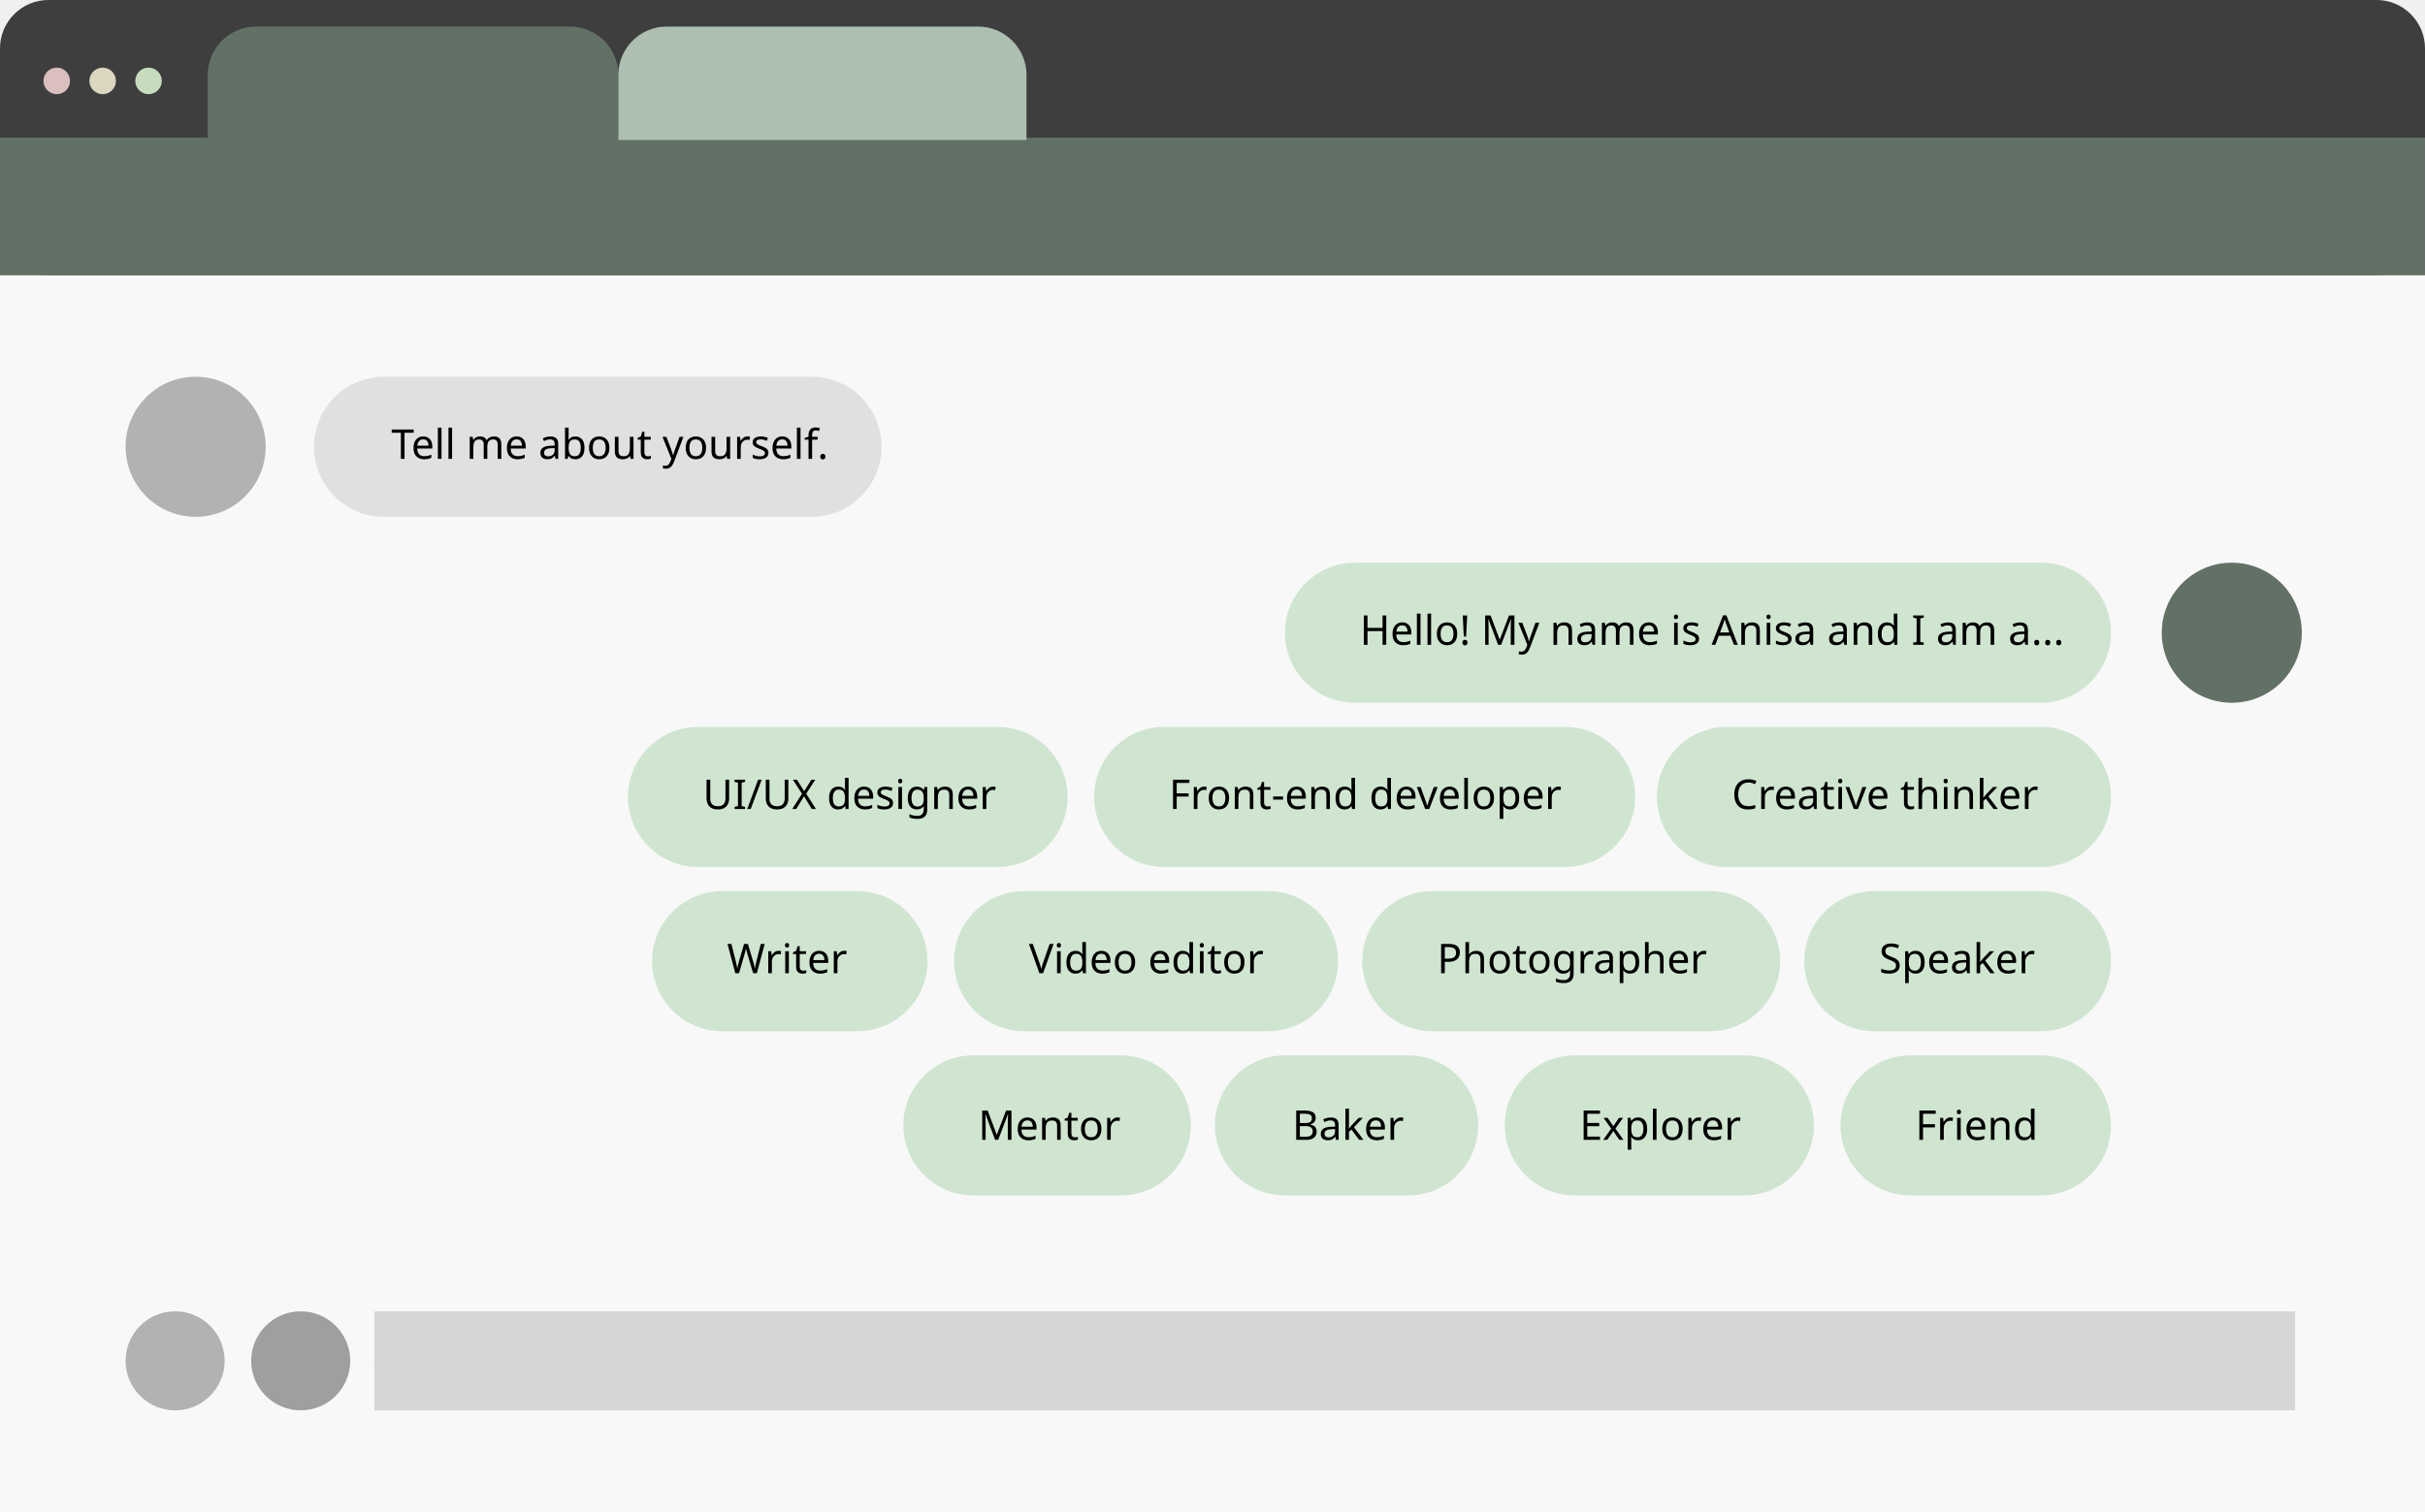
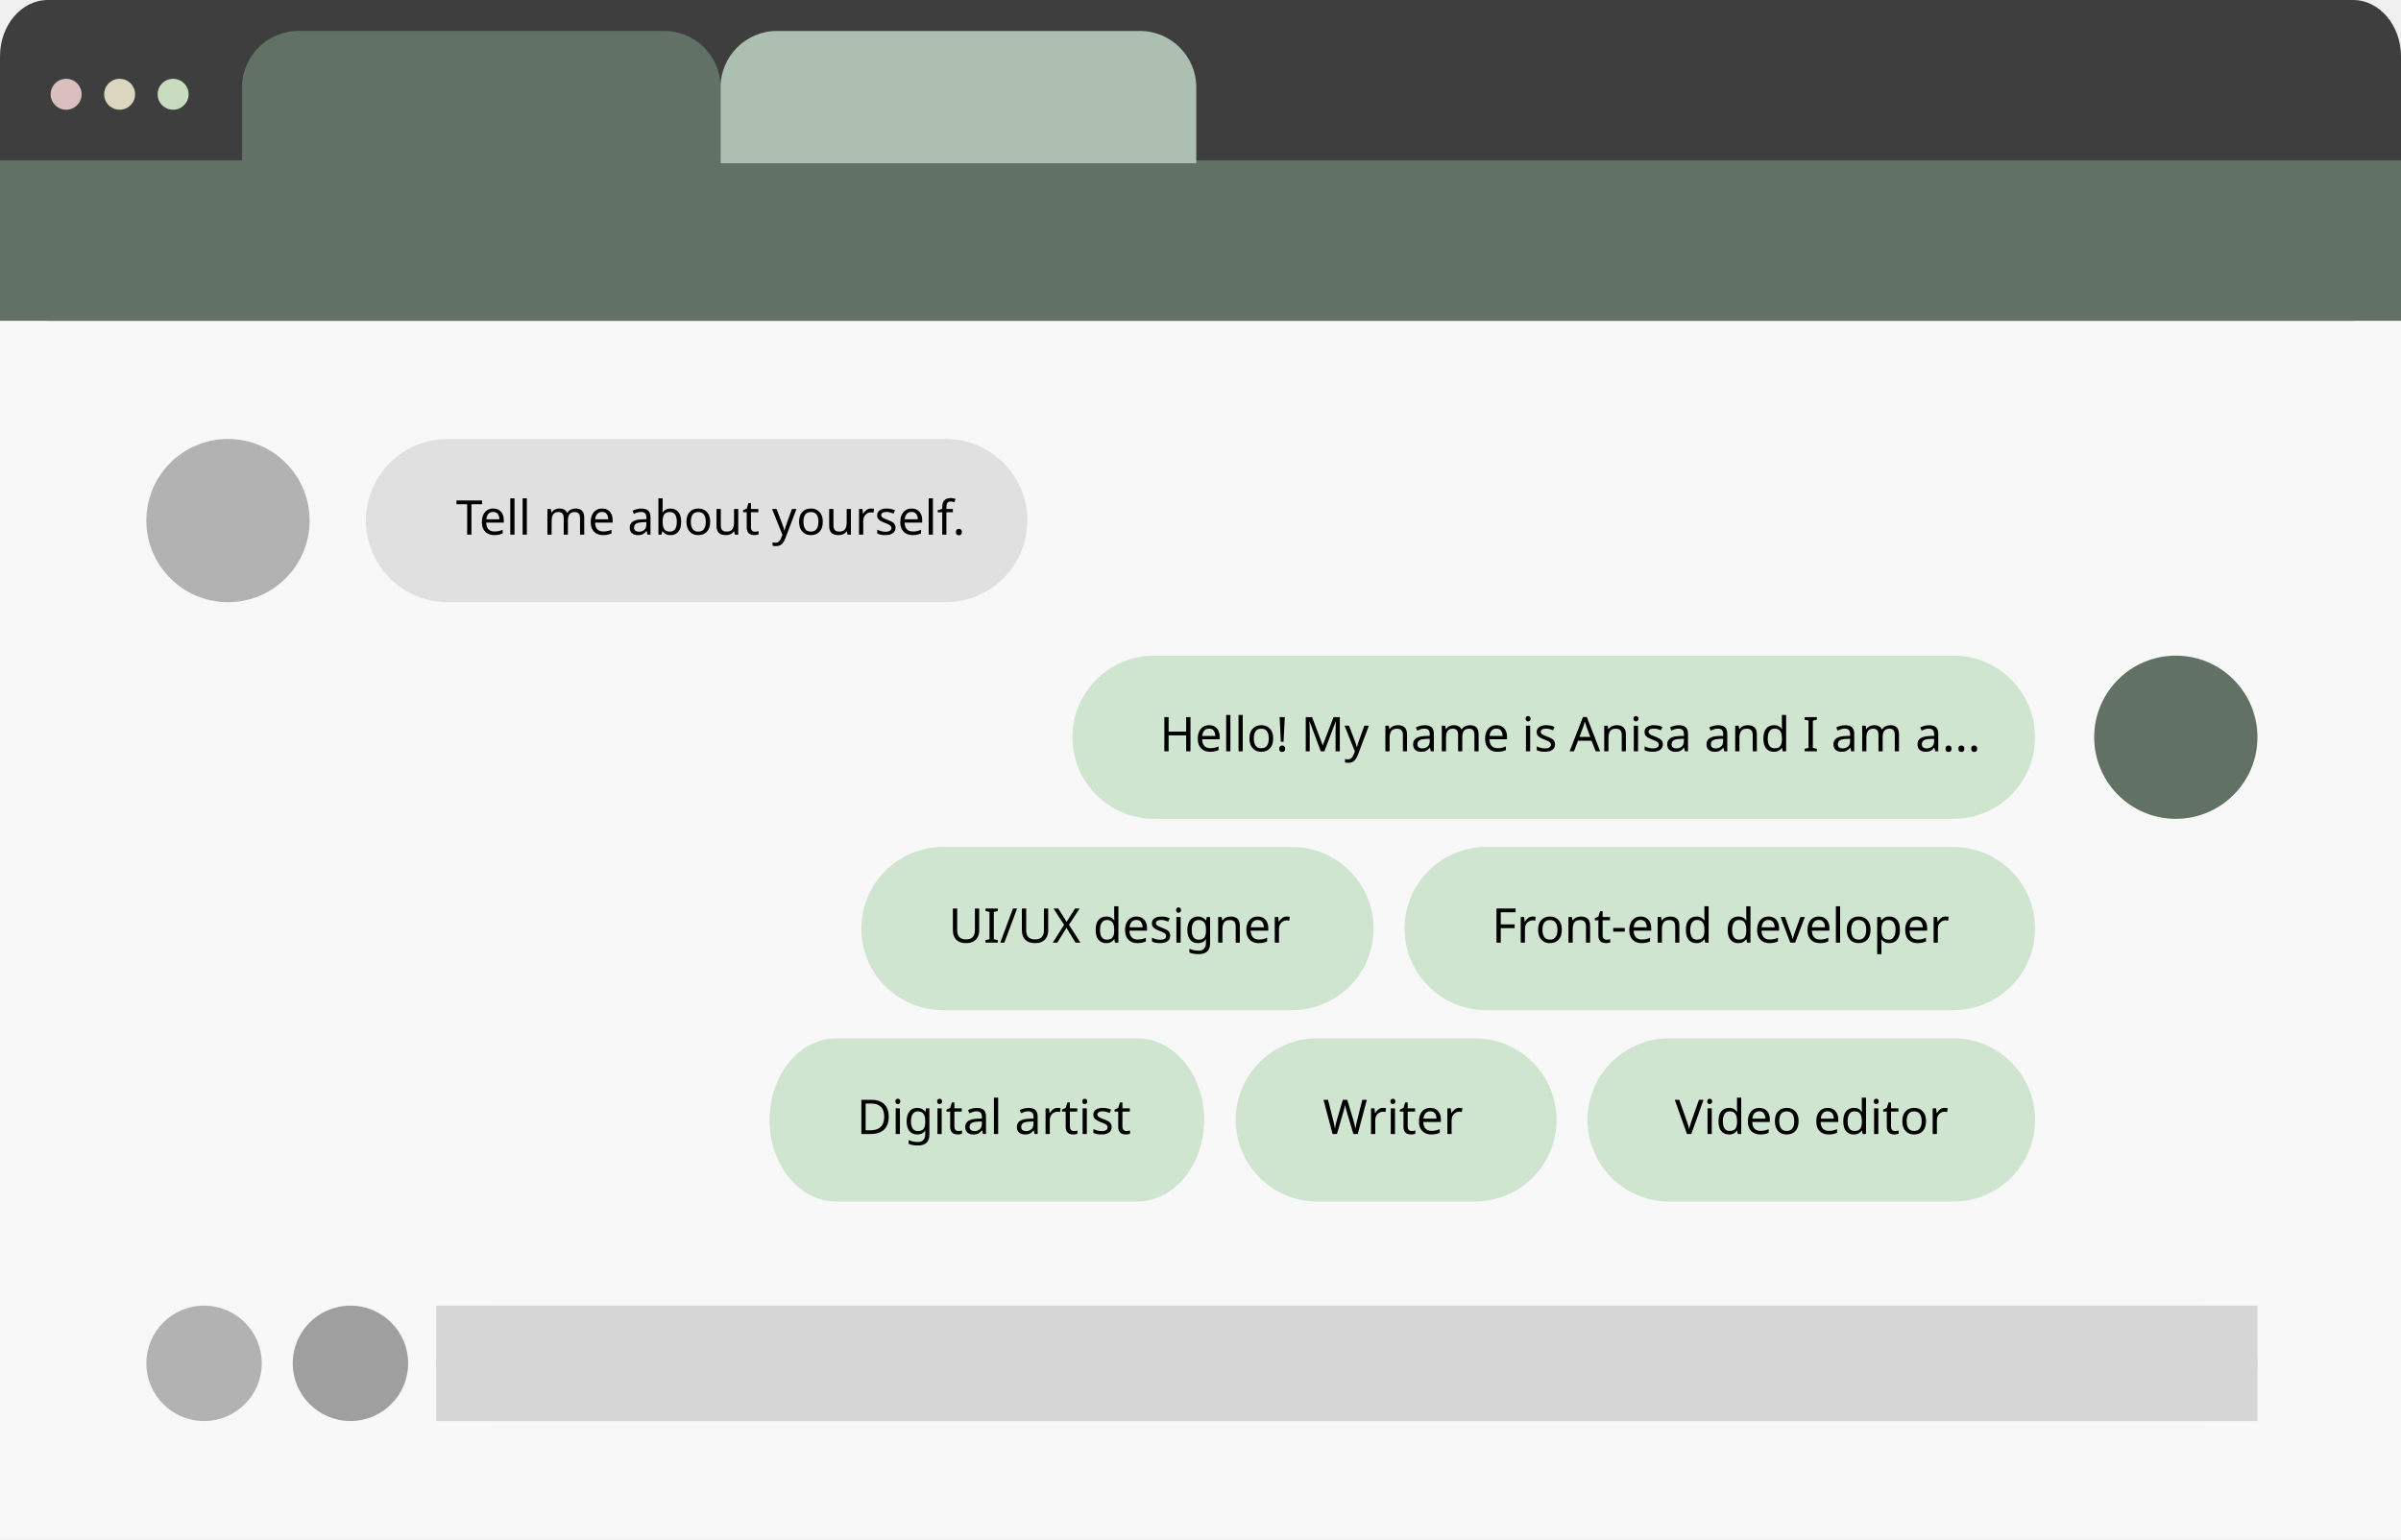
- <svg xmlns="http://www.w3.org/2000/svg" version="1.1" id="Layer_1" x="0px" y="0px" viewBox="0 0 1004 626" style="enable-background:new 0 0 1004 626;" xml:space="preserve">
+ <svg xmlns="http://www.w3.org/2000/svg" version="1.1" id="Layer_1" x="0px" y="0px" viewBox="0 0 853 547" style="enable-background:new 0 0 853 547;" xml:space="preserve">
  <style type="text/css">
	.st0{fill:#F8F8F8;}
- 	.st1{fill:#D6D6D6;}
- 	.st2{fill:#CFE5D0;}
- 	.st3{fill:#B2B2B2;}
- 	.st4{fill:#E0E0E0;}
- 	.st5{font-family:'ProximaNova-Regular';}
- 	.st6{font-size:17px;}
- 	.st7{fill:#3E3E3E;}
- 	.st8{fill:#627166;}
- 	.st9{fill:#ACBFB1;}
- 	.st10{fill:#DBBFBF;}
- 	.st11{fill:#DBD6BF;}
- 	.st12{fill:#C7DBBF;}
+ 	.st1{fill:#B2B2B2;}
+ 	.st2{fill:#E0E0E0;}
+ 	.st3{font-family:'ProximaNova-Regular';}
+ 	.st4{font-size:17px;}
+ 	.st5{fill:#3E3E3E;}
+ 	.st6{fill:#627166;}
+ 	.st7{fill:#ACBFB1;}
+ 	.st8{fill:#DBBFBF;}
+ 	.st9{fill:#DBD6BF;}
+ 	.st10{fill:#C7DBBF;}
+ 	.st11{fill:#CFE5D0;}
+ 	.st12{fill:#D6D6D6;}
	.st13{fill:#FFFFFF;}
	.st14{fill:#DEDDDD;}
	.st15{fill:#C4C4C4;}
	.st16{fill:#9F9F9F;}
</style>
-   <rect id="Rectangle_17-2" y="114" class="st0" width="1004" height="512" />
-   <path class="st1" d="M929.7,584H175.5c-11.3,0-20.5-9.2-20.5-20.5l0,0c0-11.3,9.2-20.5,20.5-20.5h754.2c11.3,0,20.5,9.2,20.5,20.5  l0,0C950.2,574.8,941,584,929.7,584z" />
-   <path id="Rectangle_16_1_" class="st2" d="M791,437h54c16,0,29,13,29,29l0,0c0,16-13,29-29,29h-54c-16,0-29-13-29-29l0,0  C762,450,775,437,791,437z" />
-   <circle id="asker_bubble" class="st3" cx="81" cy="185" r="29" />
-   <path id="Rectangle_4" class="st4" d="M159,156h177c16,0,29,13,29,29l0,0c0,16-13,29-29,29H159c-16,0-29-13-29-29l0,0  C130,169,143,156,159,156z" />
-   <text transform="matrix(1 0 0 1 162 190)" class="st5 st6">Tell me about yourself.</text>
-   <path id="browser" class="st7" d="M20,0h964c11,0,20,9,20,20v74c0,11-9,20-20,20H20c-11,0-20-9-20-20V20C0,9,9,0,20,0z" />
-   <rect id="browser_below" y="57" class="st8" width="1004" height="57" />
-   <path id="browser_tab_1" class="st8" d="M106,11h130c11,0,20,9,20,20v27H86V31C86,20,95,11,106,11z" />
-   <path id="browser_tab_2" class="st9" d="M276,11h129c11,0,20,9,20,20v27H256V31C256,20,265,11,276,11z" />
-   <circle id="browser_button_1" class="st10" cx="23.5" cy="33.5" r="5.5" />
-   <circle id="browser_button_2" class="st11" cx="42.5" cy="33.5" r="5.5" />
-   <circle id="browser_button_3" class="st12" cx="61.5" cy="33.5" r="5.5" />
-   <path id="Rectangle_5" class="st2" d="M561,233h284c16,0,29,13,29,29l0,0c0,16-13,29-29,29l0,0H561c-16,0-29-13-29-29l0,0l0,0  C532,246,545,233,561,233z" />
-   <text transform="matrix(1 0 0 1 563 267)" class="st5 st6">Hello! My name is Anisa and I am a...</text>
-   <path id="Rectangle_6" class="st2" d="M289,301h124c16,0,29,13,29,29l0,0c0,16-13,29-29,29H289c-16,0-29-13-29-29l0,0  C260,314,273,301,289,301z" />
-   <text transform="matrix(1 0 0 1 291 335)" class="st5 st6">UI/UX designer</text>
-   <path id="Rectangle_7" class="st2" d="M482,301h166c16,0,29,13,29,29l0,0c0,16-13,29-29,29H482c-16,0-29-13-29-29l0,0  C453,314,466,301,482,301z" />
-   <text transform="matrix(1 0 0 1 484 335)" class="st5 st6">Front-end developer</text>
-   <path id="Rectangle_8" class="st2" d="M715,301h130c16,0,29,13,29,29l0,0c0,16-13,29-29,29H715c-16,0-29-13-29-29l0,0  C686,314,699,301,715,301z" />
-   <text transform="matrix(1 0 0 1 717 335)" class="st5 st6">Creative thinker</text>
-   <path id="Rectangle_9" class="st2" d="M299,369h56c16,0,29,13,29,29l0,0c0,16-13,29-29,29l0,0h-56c-16,0-29-13-29-29l0,0l0,0  C270,382,283,369,299,369z" />
-   <text transform="matrix(1 0 0 1 301 403)" class="st5 st6">Writer</text>
-   <path id="Rectangle_11" class="st2" d="M424,369h101c16,0,29,13,29,29l0,0c0,16-13,29-29,29l0,0H424c-16,0-29-13-29-29l0,0l0,0  C395,382,408,369,424,369z" />
-   <text transform="matrix(1 0 0 1 426 403)" class="st5 st6">Video editor</text>
-   <path id="Rectangle_14" class="st2" d="M593,369h115c16,0,29,13,29,29l0,0c0,16-13,29-29,29l0,0H593c-16,0-29-13-29-29l0,0l0,0  C564,382,577,369,593,369z" />
-   <text transform="matrix(1 0 0 1 595 403)" class="st5 st6">Photographer</text>
-   <path id="Rectangle_10" class="st2" d="M776,369h69c16,0,29,13,29,29l0,0c0,16-13,29-29,29l0,0h-69c-16,0-29-13-29-29l0,0l0,0  C747,382,760,369,776,369z" />
-   <text transform="matrix(1 0 0 1 778 403)" class="st5 st6">Speaker</text>
-   <path id="Rectangle_13" class="st2" d="M403,437h61c16,0,29,13,29,29l0,0c0,16-13,29-29,29l0,0h-61c-16,0-29-13-29-29l0,0l0,0  C374,450,387,437,403,437z" />
-   <text transform="matrix(1 0 0 1 405 472)" class="st5 st6">Mentor</text>
-   <path id="Rectangle_12" class="st2" d="M532,437h51c16,0,29,13,29,29l0,0c0,16-13,29-29,29l0,0h-51c-16,0-29-13-29-29l0,0l0,0  C503,450,516,437,532,437z" />
-   <text transform="matrix(1 0 0 1 535 472)" class="st5 st6">Baker</text>
-   <path id="Rectangle_15" class="st2" d="M652,437h70c16,0,29,13,29,29l0,0c0,16-13,29-29,29l0,0h-70c-16,0-29-13-29-29l0,0l0,0  C623,450,636,437,652,437z" />
-   <text transform="matrix(1 0 0 1 654 472)" class="st5 st6">Explorer</text>
-   <text transform="matrix(1 0 0 1 793 472)" class="st5 st6">Friend</text>
-   <circle class="st8" cx="924" cy="262" r="29" />
+   <rect id="Rectangle_17-2" y="114" class="st0" width="853" height="433" />
+   <circle id="asker_bubble" class="st1" cx="81" cy="185" r="29" />
+   <path id="Rectangle_4" class="st2" d="M159,156h177c16,0,29,13,29,29l0,0c0,16-13,29-29,29H159c-16,0-29-13-29-29l0,0  C130,169,143,156,159,156z" />
+   <text transform="matrix(1 0 0 1 162 190)" class="st3 st4">Tell me about yourself.</text>
+   <path id="browser" class="st5" d="M17,0h819c9.3,0,17,9,17,20v74c0,11-7.6,20-17,20H17c-9.3,0-17-9-17-20V20C0,9,7.6,0,17,0z" />
+   <rect id="browser_below" y="57" class="st6" width="853" height="57" />
+   <path id="browser_tab_1" class="st6" d="M106,11h130c11,0,20,9,20,20v27H86V31C86,20,95,11,106,11z" />
+   <path id="browser_tab_2" class="st7" d="M276,11h129c11,0,20,9,20,20v27H256V31C256,20,265,11,276,11z" />
+   <circle id="browser_button_1" class="st8" cx="23.5" cy="33.5" r="5.5" />
+   <circle id="browser_button_2" class="st9" cx="42.5" cy="33.5" r="5.5" />
+   <circle id="browser_button_3" class="st10" cx="61.5" cy="33.5" r="5.5" />
+   <path id="Rectangle_5" class="st11" d="M410,233h284c16,0,29,13,29,29l0,0c0,16-13,29-29,29l0,0H410c-16,0-29-13-29-29l0,0l0,0  C381,246,394,233,410,233z" />
+   <text transform="matrix(1 0 0 1 412 267)" class="st3 st4">Hello! My name is Anisa and I am a...</text>
+   <path id="Rectangle_6" class="st11" d="M335,301h124c16,0,29,13,29,29l0,0c0,16-13,29-29,29H335c-16,0-29-13-29-29l0,0  C306,314,319,301,335,301z" />
+   <text transform="matrix(1 0 0 1 337 335)" class="st3 st4">UI/UX designer</text>
+   <path id="Rectangle_7" class="st11" d="M528,301h166c16,0,29,13,29,29l0,0c0,16-13,29-29,29H528c-16,0-29-13-29-29l0,0  C499,314,512,301,528,301z" />
+   <text transform="matrix(1 0 0 1 530 335)" class="st3 st4">Front-end developer</text>
+   <path id="Rectangle_8" class="st11" d="M297.2,369H404c13.2,0,23.8,13,23.8,29l0,0c0,16-10.7,29-23.8,29H297.2  c-13.2,0-23.8-13-23.8-29l0,0C273.4,382,284,369,297.2,369z" />
+   <text transform="matrix(1 0 0 1 304.3645 403)" class="st3 st4">Digital artist</text>
+   <path id="Rectangle_9" class="st11" d="M468,369h56c16,0,29,13,29,29l0,0c0,16-13,29-29,29l0,0h-56c-16,0-29-13-29-29l0,0l0,0  C439,382,452,369,468,369z" />
+   <text transform="matrix(1 0 0 1 470 403)" class="st3 st4">Writer</text>
+   <path id="Rectangle_11" class="st11" d="M593,369h101c16,0,29,13,29,29l0,0c0,16-13,29-29,29l0,0H593c-16,0-29-13-29-29l0,0l0,0  C564,382,577,369,593,369z" />
+   <text transform="matrix(1 0 0 1 595 403)" class="st3 st4">Video editor</text>
+   <circle class="st6" cx="773" cy="262" r="29" />
+   <path class="st12" d="M781.5,505h-606c-11.3,0-20.5-9.2-20.5-20.5l0,0c0-11.3,9.2-20.5,20.5-20.5h606c11.3,0,20.5,9.2,20.5,20.5l0,0  C802,495.8,792.8,505,781.5,505z" />
  <g id="Group_1">
-     <path id="Path_6" class="st13" d="M921.6,569.7l-14-14.5l4.2,17L921.6,569.7z" />
-     <path id="Path_8" class="st14" d="M921.5,569.9l1.2,3.9l0.5-5l-15.7-13.7L921.5,569.9z" />
-     <path id="Path_7" class="st13" d="M907.4,555l15.8,13.8l6.8-2.6L907.4,555z" />
-     <path id="Path_9" class="st15" d="M922.7,573.7l-3.6-3.3l2.4-0.6" />
+     <path id="Path_6" class="st13" d="M773.4,490.7l-14-14.5l4.2,17L773.4,490.7z" />
+     <path id="Path_8" class="st14" d="M773.3,490.9l1.2,3.9l0.5-5l-15.7-13.7L773.3,490.9z" />
+     <path id="Path_7" class="st13" d="M759.2,476l15.8,13.8l6.8-2.6L759.2,476z" />
+     <path id="Path_9" class="st15" d="M774.5,494.7l-3.6-3.3l2.4-0.6" />
  </g>
-   <circle id="Ellipse_4" class="st3" cx="72.5" cy="563.5" r="20.5" />
-   <circle id="Ellipse_5" class="st16" cx="124.5" cy="563.5" r="20.5" />
-   <rect x="155" y="543" class="st1" width="795.2" height="41" />
+   <circle id="Ellipse_4" class="st1" cx="72.5" cy="484.5" r="20.5" />
+   <circle id="Ellipse_5" class="st16" cx="124.5" cy="484.5" r="20.5" />
+   <rect x="155" y="464" class="st12" width="647" height="41" />
</svg>
